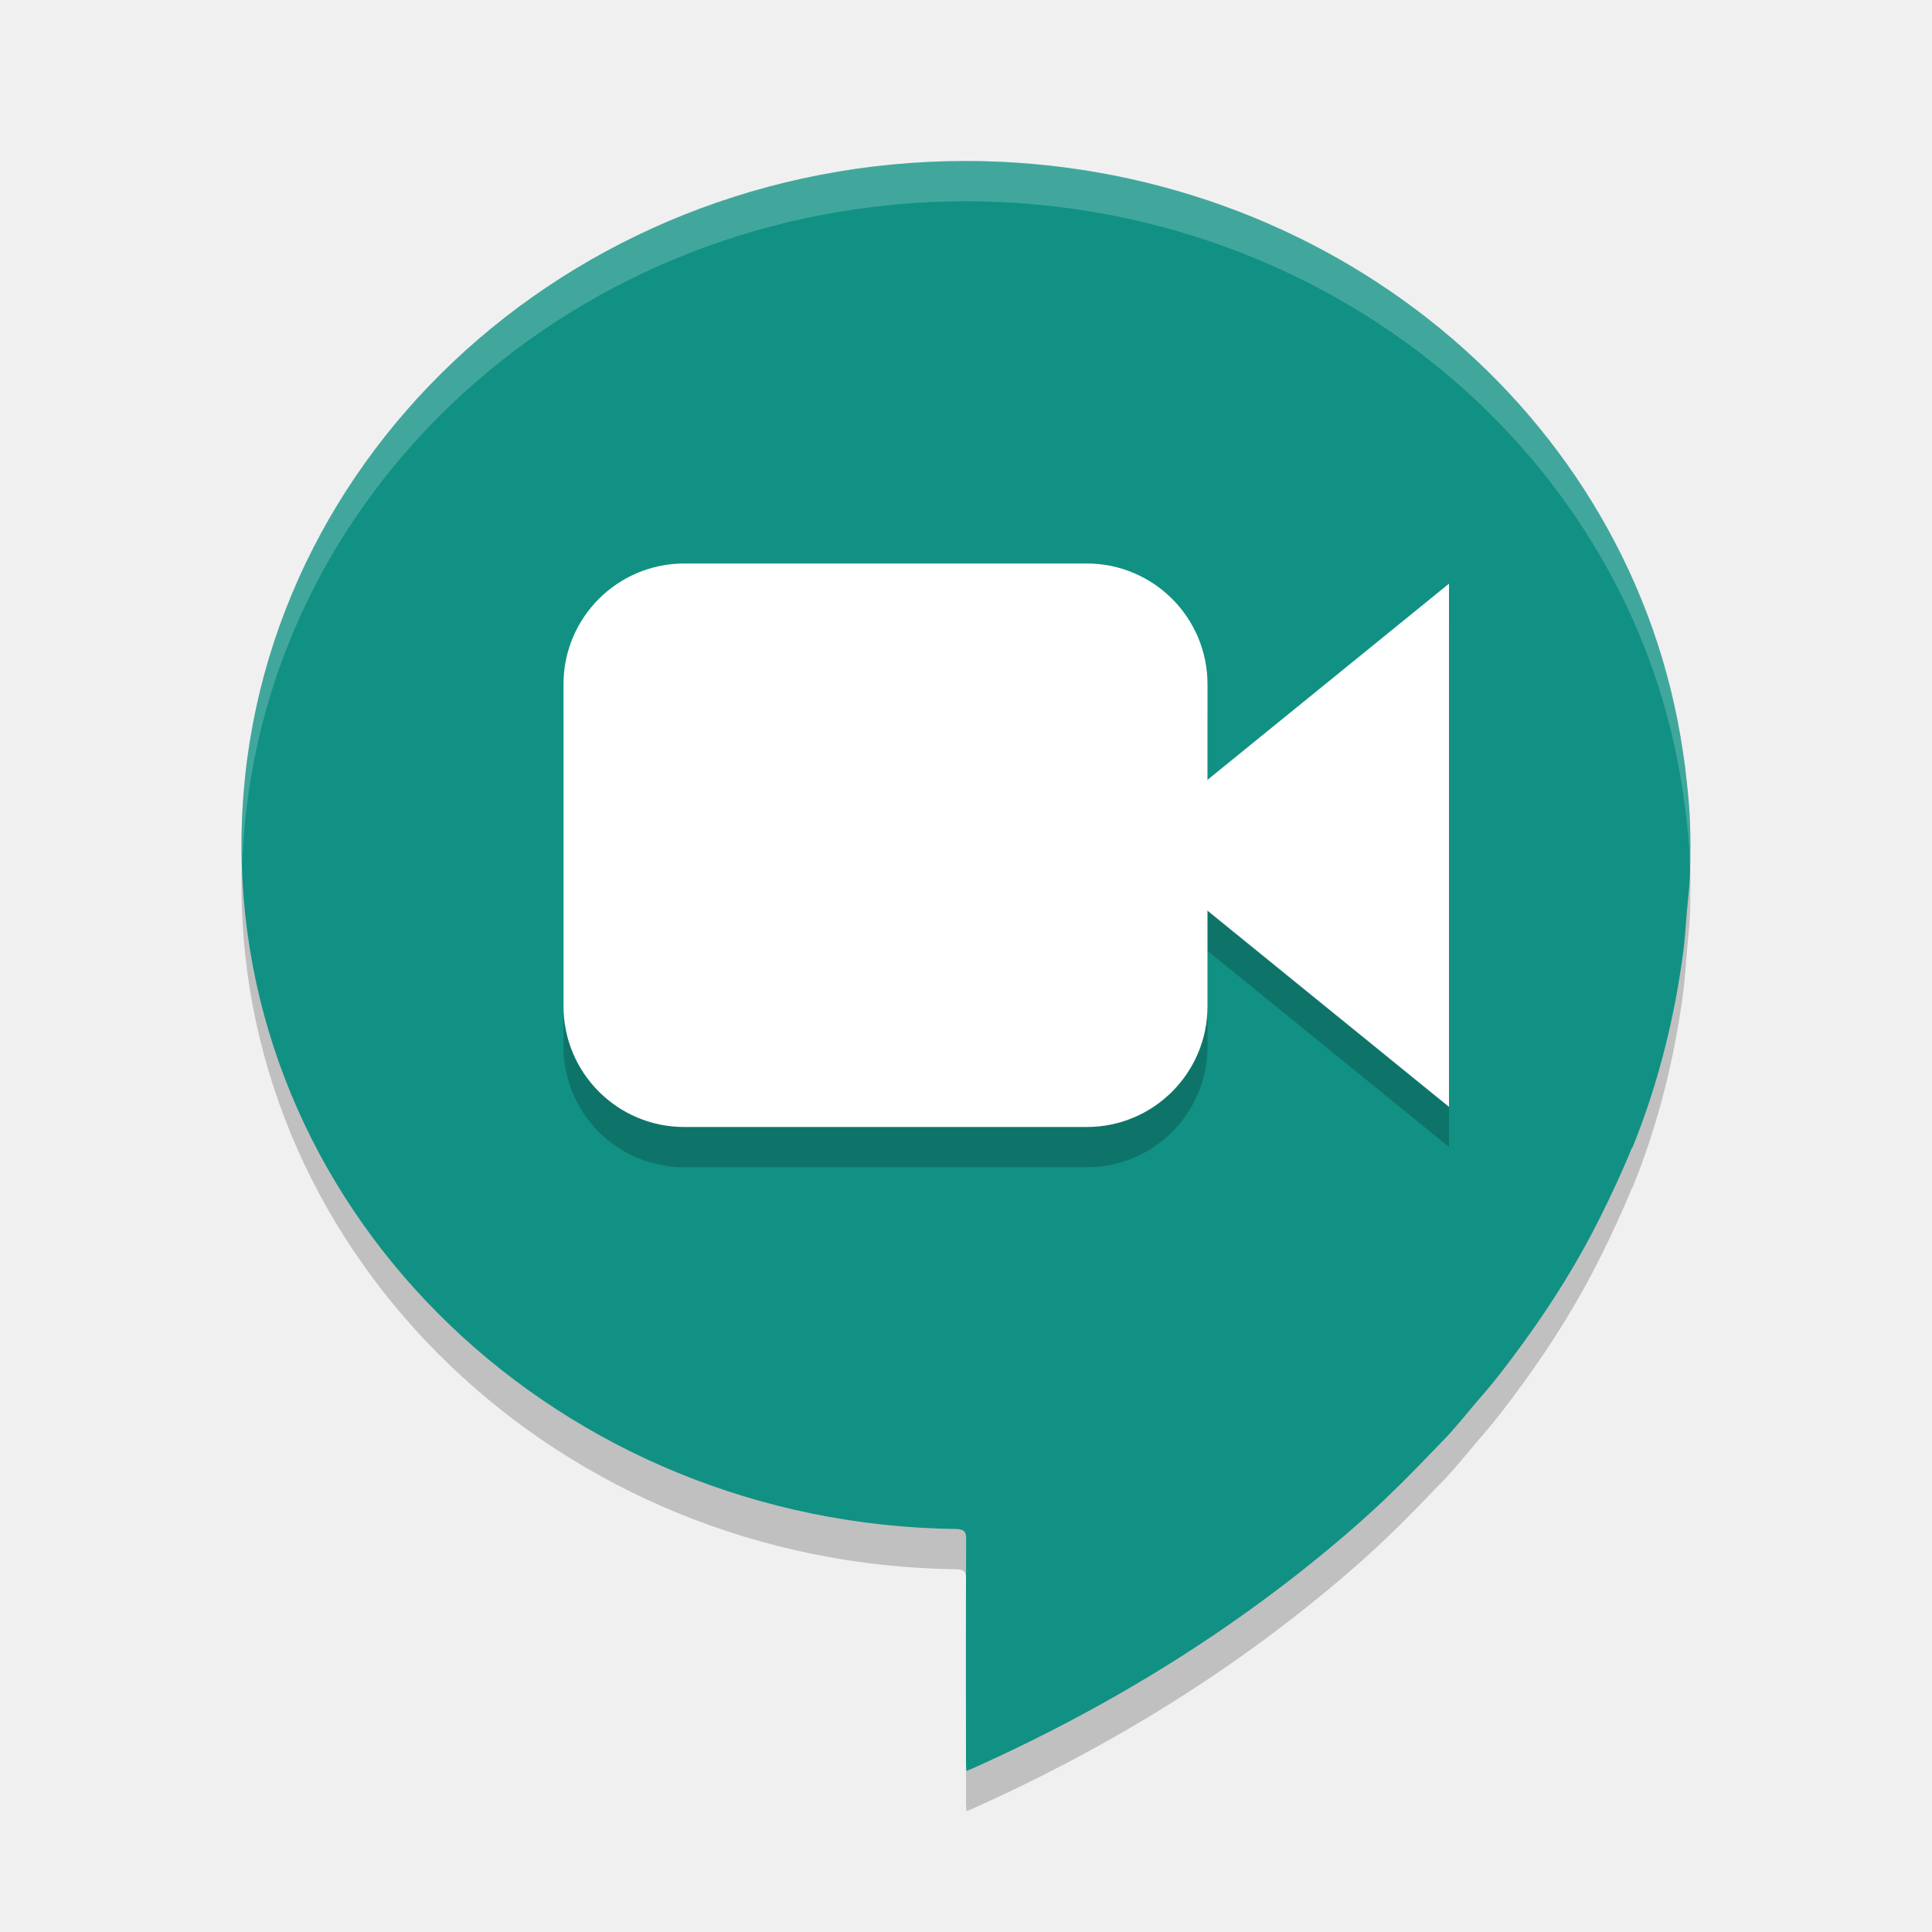
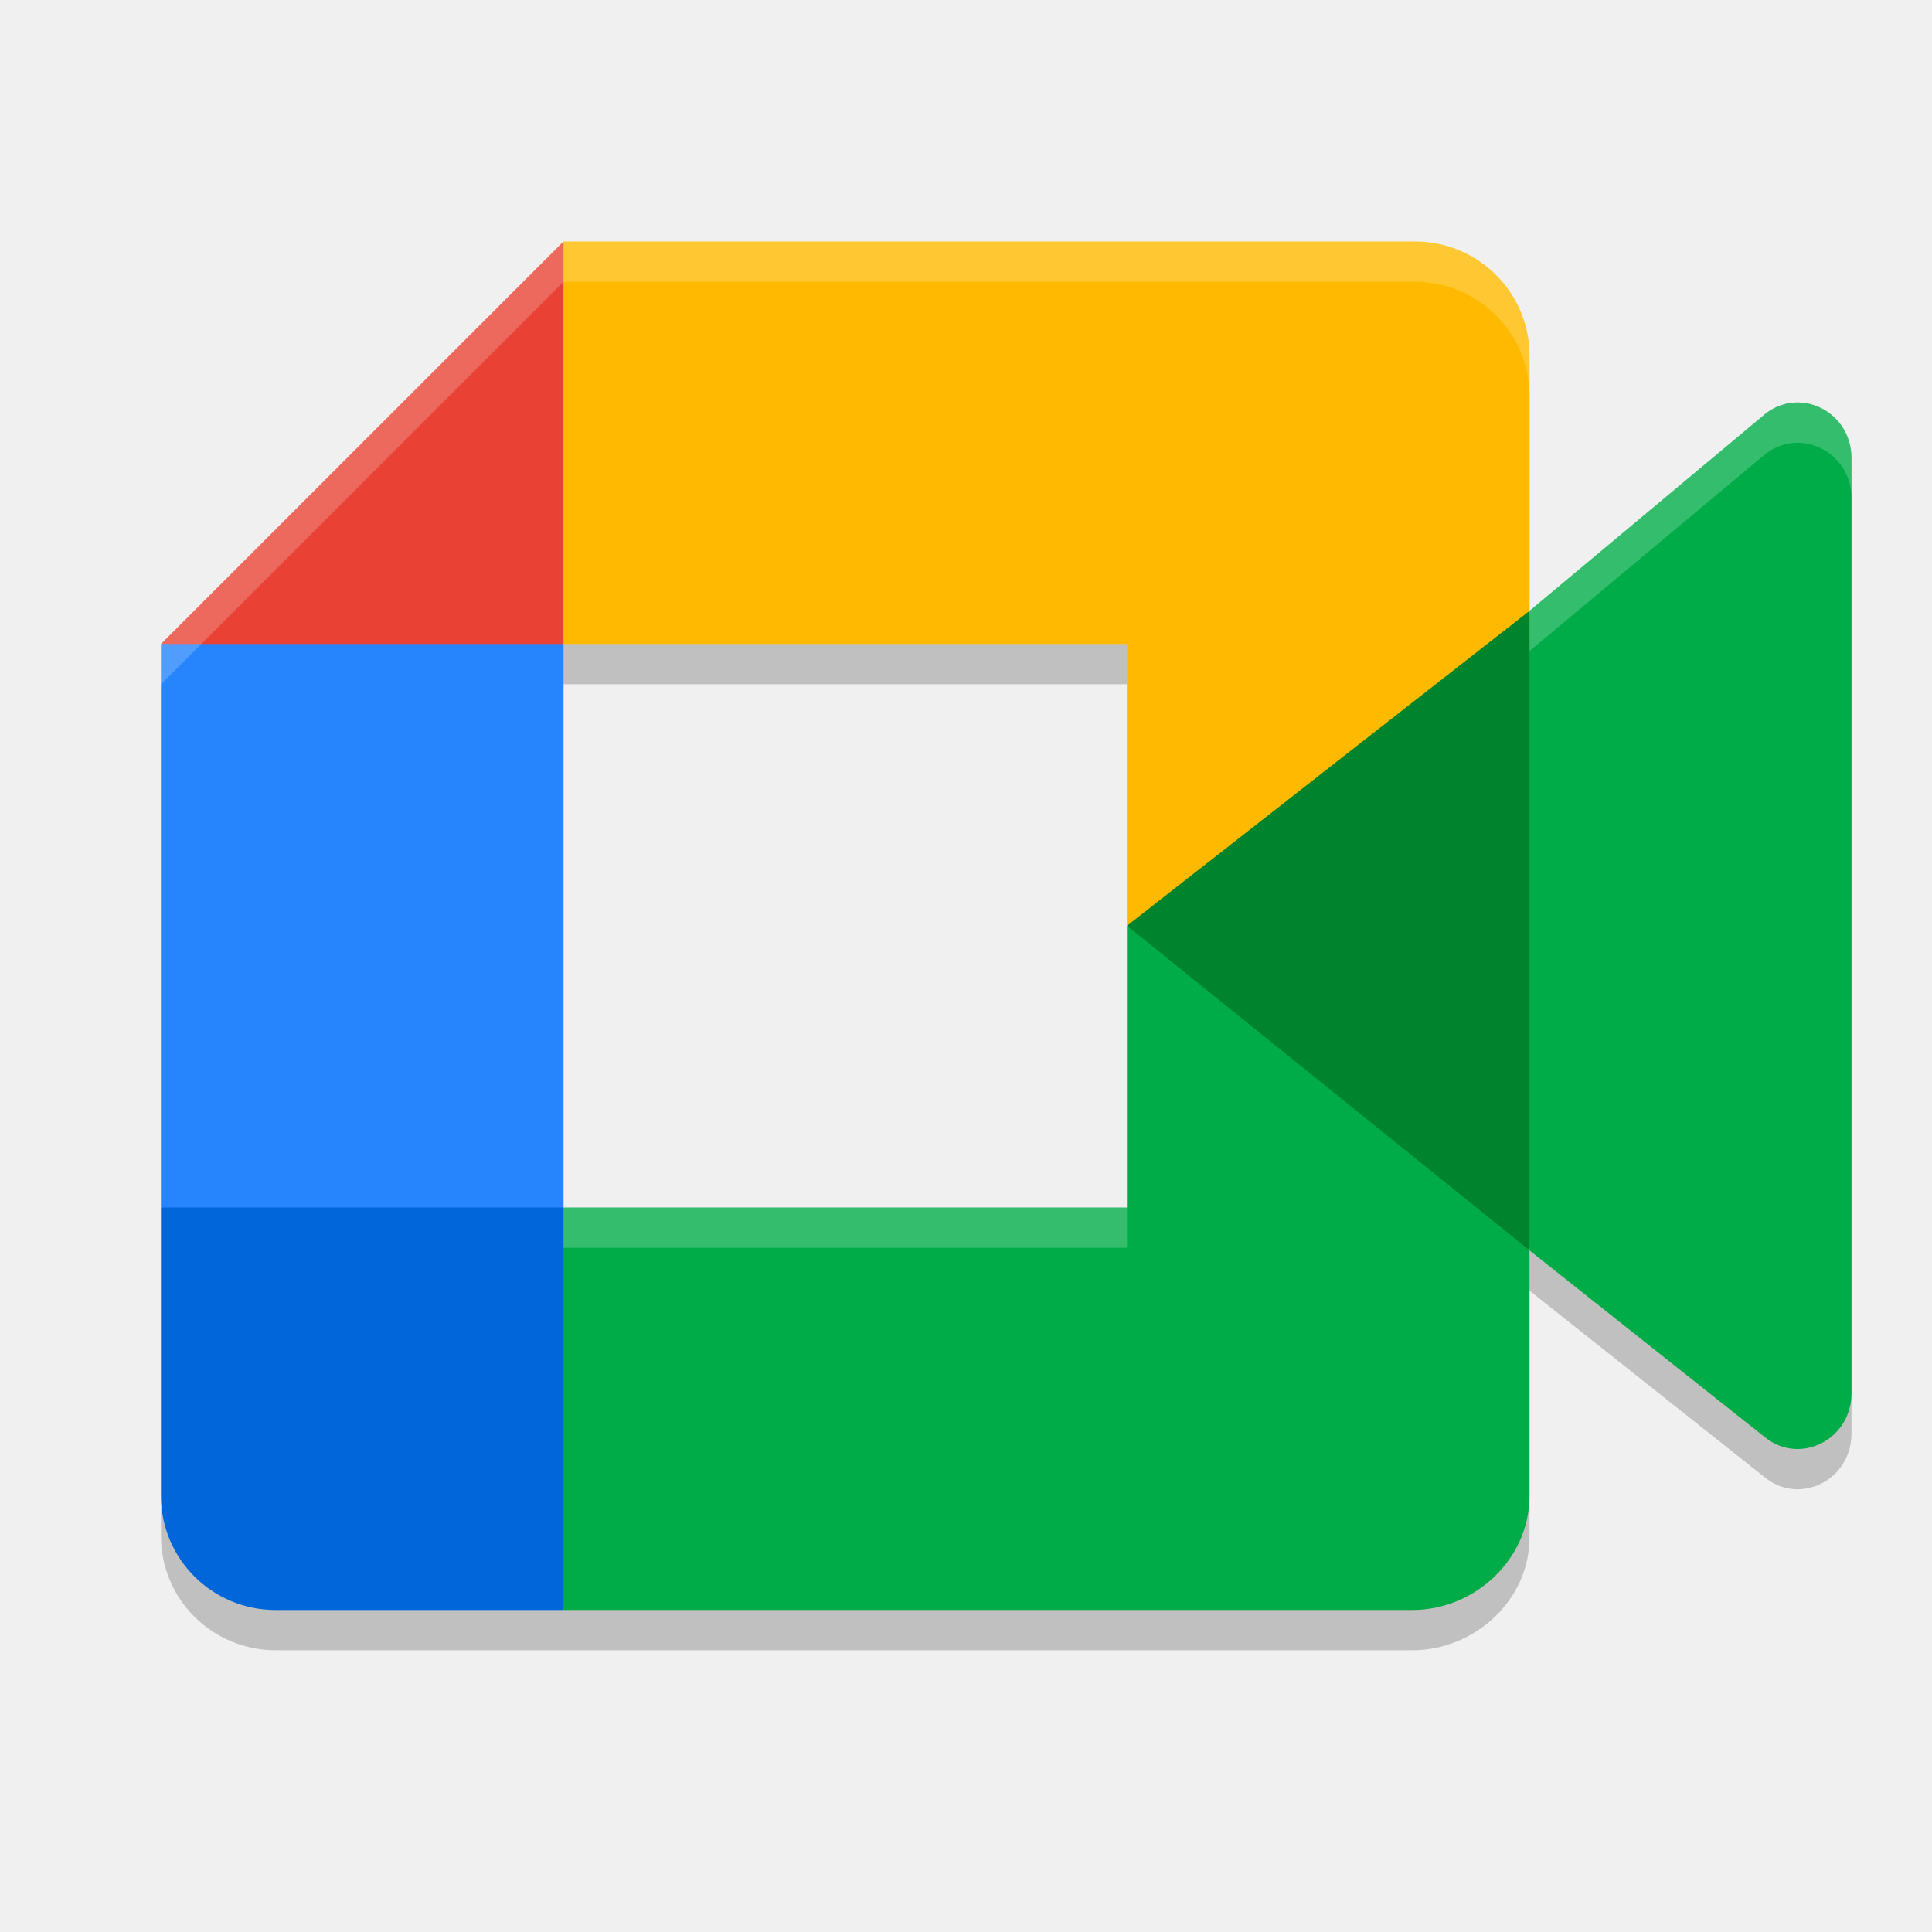
<svg xmlns="http://www.w3.org/2000/svg" width="24" height="24" version="1.1">
-   <path style="opacity:0.2" d="m 12,2.5 a 9,8.5 0 0 0 -9,8.5 9,8.5 0 0 0 8.883,8.494 c 0.089,0.004 0.12,0.029 0.119,0.125 -0.005,0.874 -0.002,1.898 -0.002,2.771 1.14e-4,0.034 0.003,0.067 0.005,0.109 0.03,-0.012 0.049,-0.018 0.066,-0.026 1.722,-0.771 3.302,-1.745 4.711,-2.966 0.28,-0.243 0.549,-0.498 0.807,-0.763 0.111,-0.113 0.22,-0.229 0.331,-0.342 0.171,-0.174 0.319,-0.369 0.48,-0.553 0.186,-0.212 0.354,-0.437 0.519,-0.663 0.365,-0.501 0.69,-1.023 0.964,-1.574 0.138,-0.279 0.27,-0.56 0.387,-0.848 0.004,-0.005 0.009,-0.01 0.012,-0.016 0.318,-0.788 0.521,-1.603 0.63,-2.439 0.018,-0.14 0.026,-0.282 0.038,-0.423 a 9,8.5 0 0 0 0.01,-0.116 c 0.009,-0.113 0.024,-0.225 0.03,-0.338 0.007,-0.135 0.009,-0.27 0.009,-0.404 A 9,8.5 0 0 0 21,11 9,8.5 0 0 0 20.999,10.985 c -7.5e-4,-0.165 -0.006,-0.33 -0.018,-0.495 -1.8e-4,-0.003 -8e-4,-0.005 -0.001,-0.008 A 9,8.5 0 0 0 20.956,10.233 C 20.942,10.096 20.925,9.958 20.903,9.821 A 9,8.5 0 0 0 12,2.5 Z" />
-   <path style="fill:#119184" d="m 12,2 a 9,8.5 0 0 0 -9,8.5 9,8.5 0 0 0 8.883,8.494 c 0.089,0.004 0.12,0.029 0.119,0.125 -0.005,0.874 -0.002,1.898 -0.002,2.771 1.14e-4,0.034 0.003,0.067 0.005,0.109 0.03,-0.012 0.049,-0.018 0.066,-0.026 1.722,-0.771 3.302,-1.745 4.711,-2.966 0.28,-0.243 0.549,-0.498 0.807,-0.763 0.111,-0.113 0.22,-0.229 0.331,-0.342 0.171,-0.174 0.319,-0.369 0.48,-0.553 0.186,-0.212 0.354,-0.437 0.519,-0.663 0.365,-0.501 0.69,-1.023 0.964,-1.574 0.138,-0.279 0.27,-0.56 0.387,-0.848 0.004,-0.005 0.009,-0.01 0.012,-0.016 0.318,-0.788 0.521,-1.603 0.63,-2.439 0.018,-0.14 0.026,-0.282 0.038,-0.423 a 9,8.5 0 0 0 0.01,-0.116 c 0.009,-0.113 0.024,-0.225 0.03,-0.338 0.007,-0.135 0.009,-0.27 0.009,-0.404 A 9,8.5 0 0 0 21,10.5 9,8.5 0 0 0 20.999,10.485 c -7.5e-4,-0.165 -0.006,-0.33 -0.018,-0.495 -1.8e-4,-0.003 -8e-4,-0.005 -0.001,-0.008 A 9,8.5 0 0 0 20.956,9.733 C 20.942,9.596 20.925,9.458 20.903,9.321 A 9,8.5 0 0 0 12,2 Z" />
-   <path style="opacity:0.2;fill:#ffffff" d="M 12,2 A 9,8.5 0 0 0 3,10.5 9,8.5 0 0 0 3.011,10.704 9,8.5 0 0 1 12,2.5 9,8.5 0 0 1 20.903,9.821 c 0.021,0.137 0.039,0.274 0.053,0.412 a 9,8.5 0 0 1 0.024,0.249 c 1.99e-4,0.003 8e-4,0.005 0.001,0.008 0.007,0.101 0.008,0.203 0.011,0.305 0.003,-0.089 0.006,-0.177 0.006,-0.266 A 9,8.5 0 0 0 21,10.5 9,8.5 0 0 0 20.999,10.485 c -7.5e-4,-0.165 -0.006,-0.33 -0.018,-0.495 -1.8e-4,-0.003 -8e-4,-0.005 -0.001,-0.008 A 9,8.5 0 0 0 20.956,9.733 C 20.942,9.596 20.925,9.458 20.903,9.321 A 9,8.5 0 0 0 12,2 Z" />
-   <path style="opacity:0.2" d="M 8.5,7.5 C 7.669,7.5 7,8.169 7,9 v 4 c 0,0.831 0.669,1.5 1.5,1.5 h 5 c 0.831,0 1.5,-0.669 1.5,-1.5 v -1.188 l 1,0.812 2,1.625 V 11 7.75 l -2,1.625 -1,0.812 V 9 C 15,8.169 14.331,7.5 13.5,7.5 Z" />
-   <rect style="fill:#ffffff" width="8" height="7" x="7" y="7" rx="1.5" ry="1.5" />
-   <path style="fill:#ffffff" transform="matrix(0.5534696,0,0,0.778893,-1.295259,-4.294949)" d="m 34.862,23.167 -3.614,-2.086 -3.614,-2.086 3.614,-2.086 3.614,-2.086 0,4.173 z" />
+   <path style="opacity:0.2" d="m 7,3.5 -5,5 v 7 3.583 C 2,19.866 2.638,20.5 3.425,20.5 H 7 17.543 C 18.326,20.5 19.01,19.866 19,19.083 v -3.05 l 2.923,2.319 C 22.36,18.707 23,18.384 23,17.808 V 6.191 C 23,5.608 22.346,5.289 21.909,5.658 L 19,8.088 V 4.917 C 19,4.134 18.362,3.5 17.575,3.5 Z m 0,5 h 7 V 12 15.5 H 7 Z" />
+   <path fill="#00832d" d="M 14,11.5 16.202,13.802 19,15.533 19.482,11.514 19,7.588 16.15,9.106 Z" />
+   <path fill="#0066da" d="m 2,15 v 3.583 C 2,19.366 2.637,20 3.424,20 H 7 L 7.779,17.412 7,15 4.505,14.301 Z" />
+   <path fill="#e94235" d="M 7,3 2,8 4.505,8.699 7,8 7.717,5.618 Z" />
+   <path fill="#2684fc" d="M 7,8 H 2 v 7 h 5 z" />
+   <path style="fill:#00ac47" d="M 14,11.5 V 15 H 7 v 5 H 17.543 C 18.326,20 19,19.366 19,18.583 v -3.051 z" />
+   <path style="fill:#00ac47" d="M 21.909,5.158 19,7.588 v 7.945 l 2.923,2.32 C 22.36,18.207 23,17.883 23,17.307 V 5.691 c 0,-0.583 -0.654,-0.903 -1.091,-0.534 z" />
+   <path fill="#ffba00" d="M 17.576,3 H 7 V 8 h 7 v 3.5 L 19,7.588 V 4.417 C 19,3.634 18.363,3 17.576,3 Z" />
+   <path style="opacity:0.2;fill:#ffffff" d="M 7,3 2,8 v 0.5 l 5,-5 H 17.575 C 18.362,3.5 19,4.134 19,4.917 V 4.417 C 19,3.634 18.362,3 17.575,3 Z M 22.264,5.004 C 22.141,5.017 22.018,5.066 21.909,5.158 L 19,7.588 v 0.5 L 21.909,5.658 C 22.346,5.289 23,5.608 23,6.191 v -0.5 C 23,5.254 22.632,4.965 22.264,5.004 Z M 7,15 v 0.5 h 7 V 15 Z" />
</svg>
